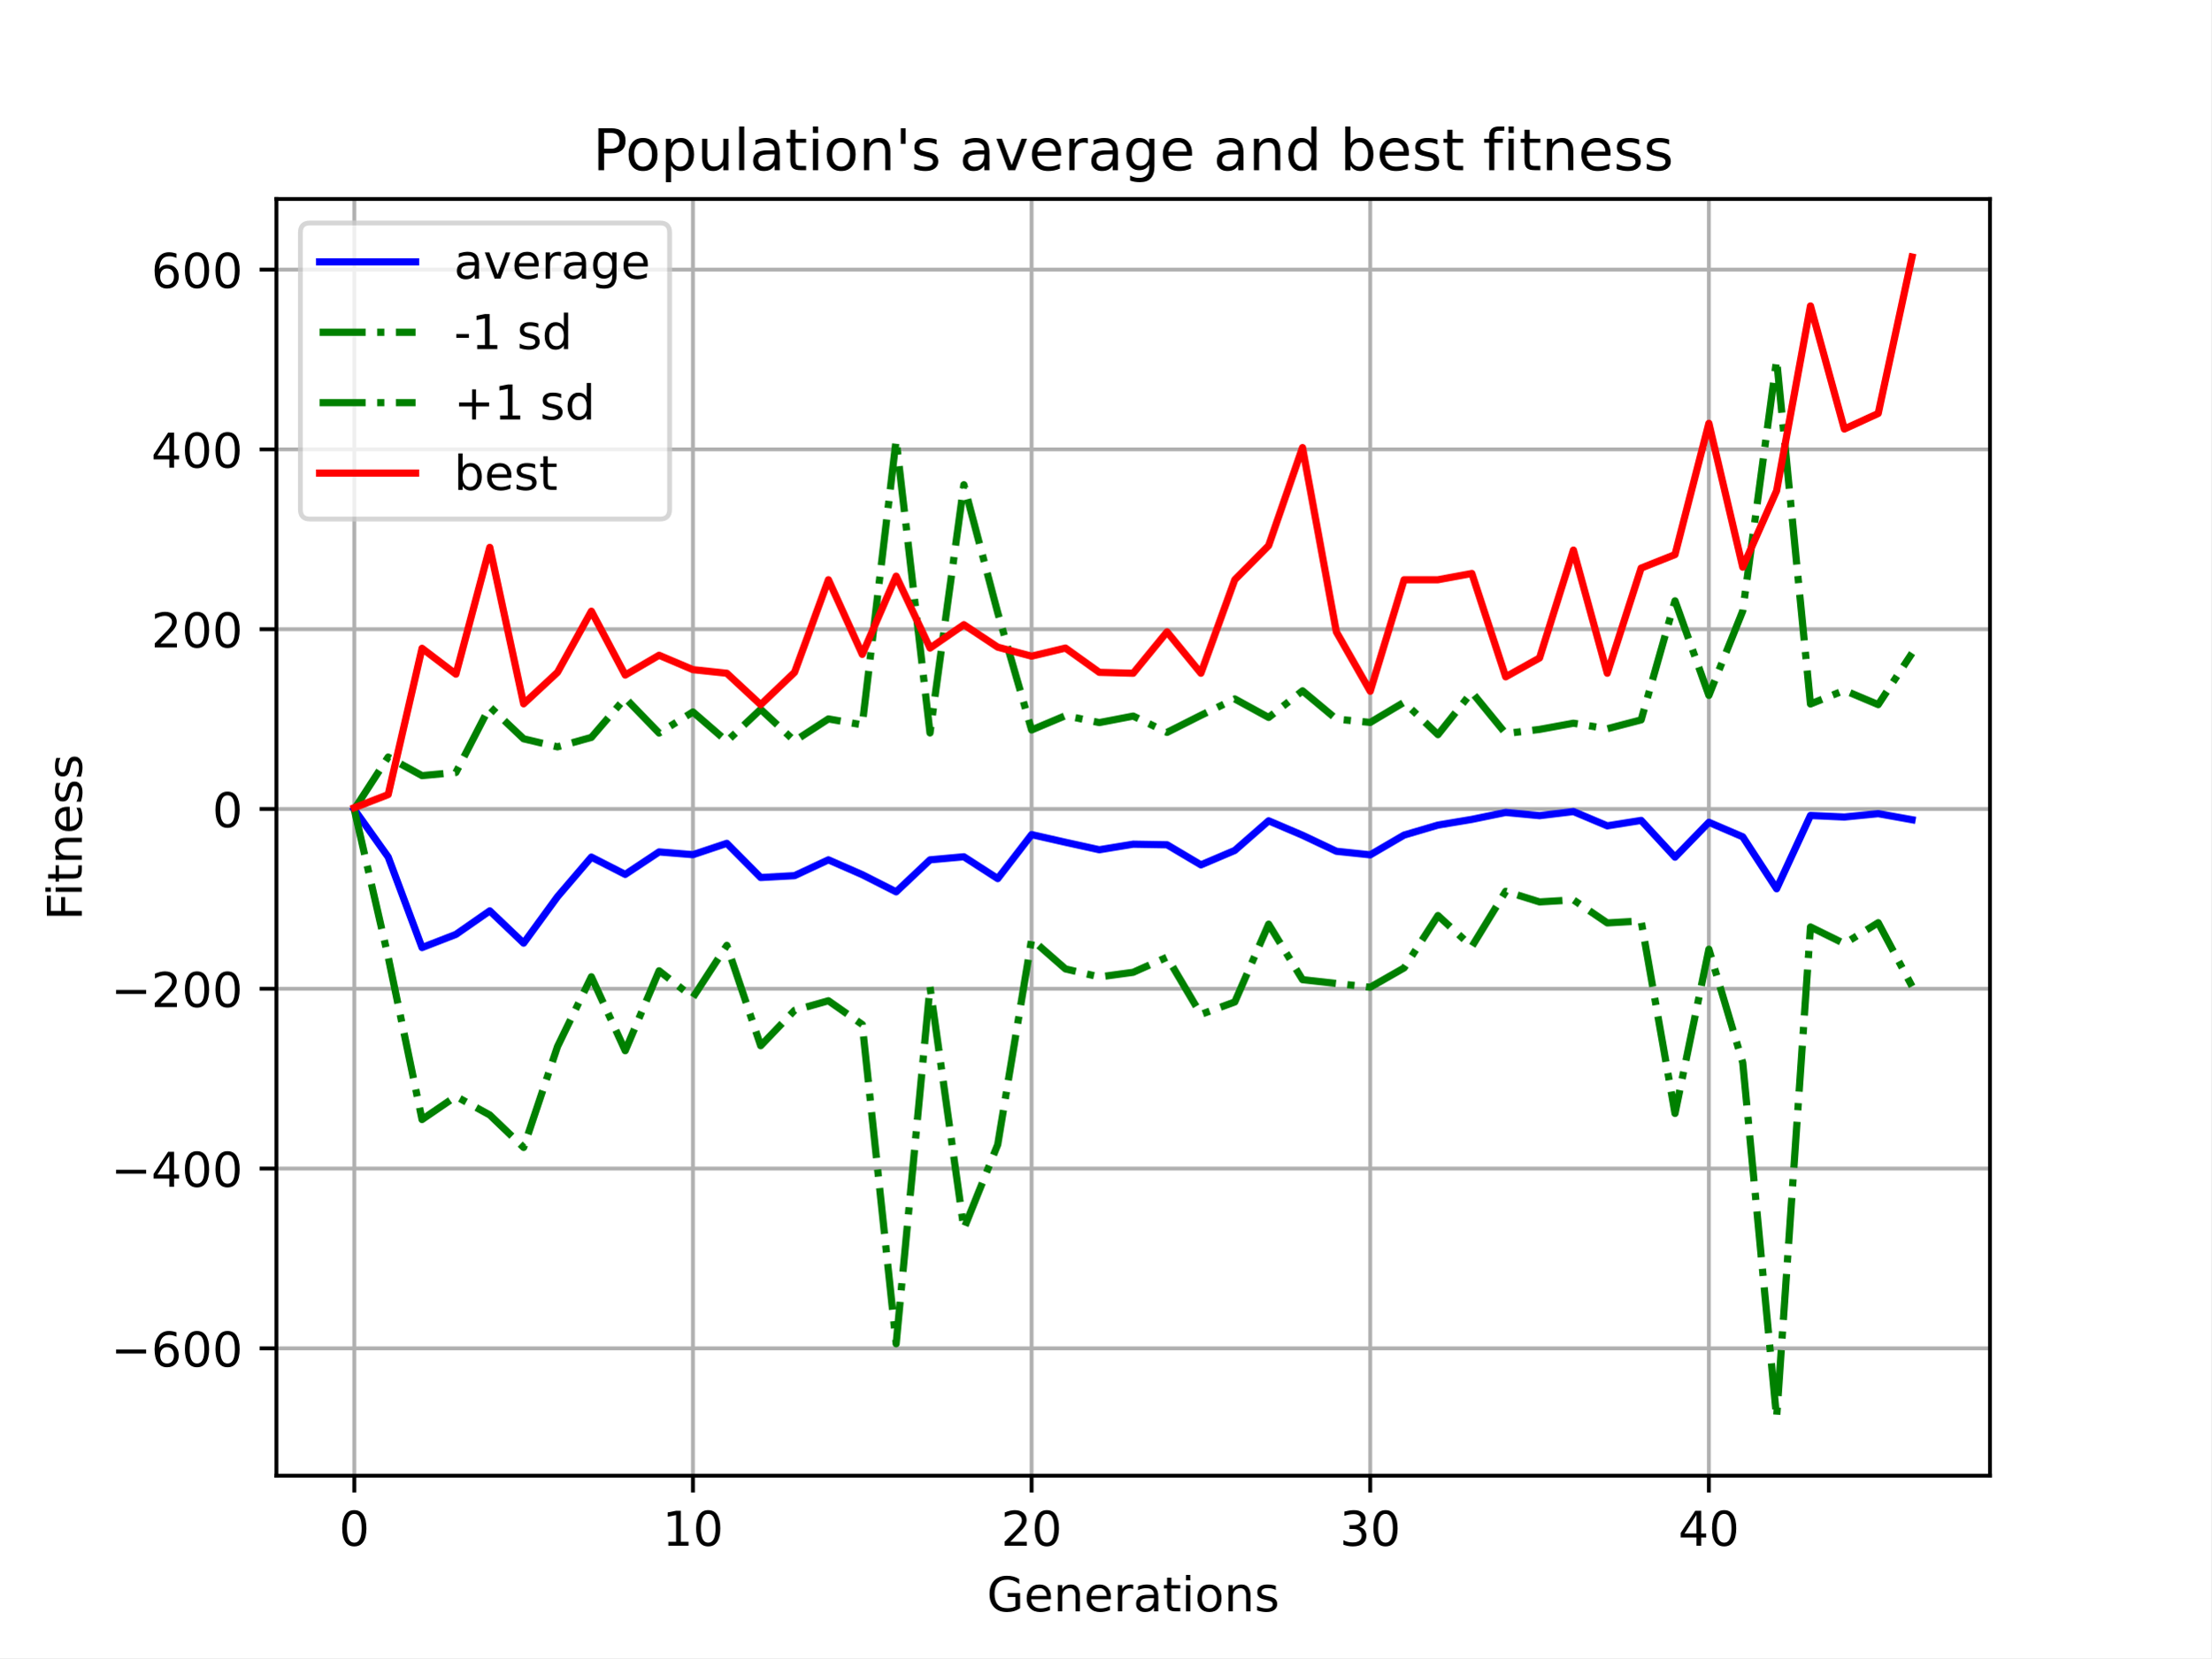
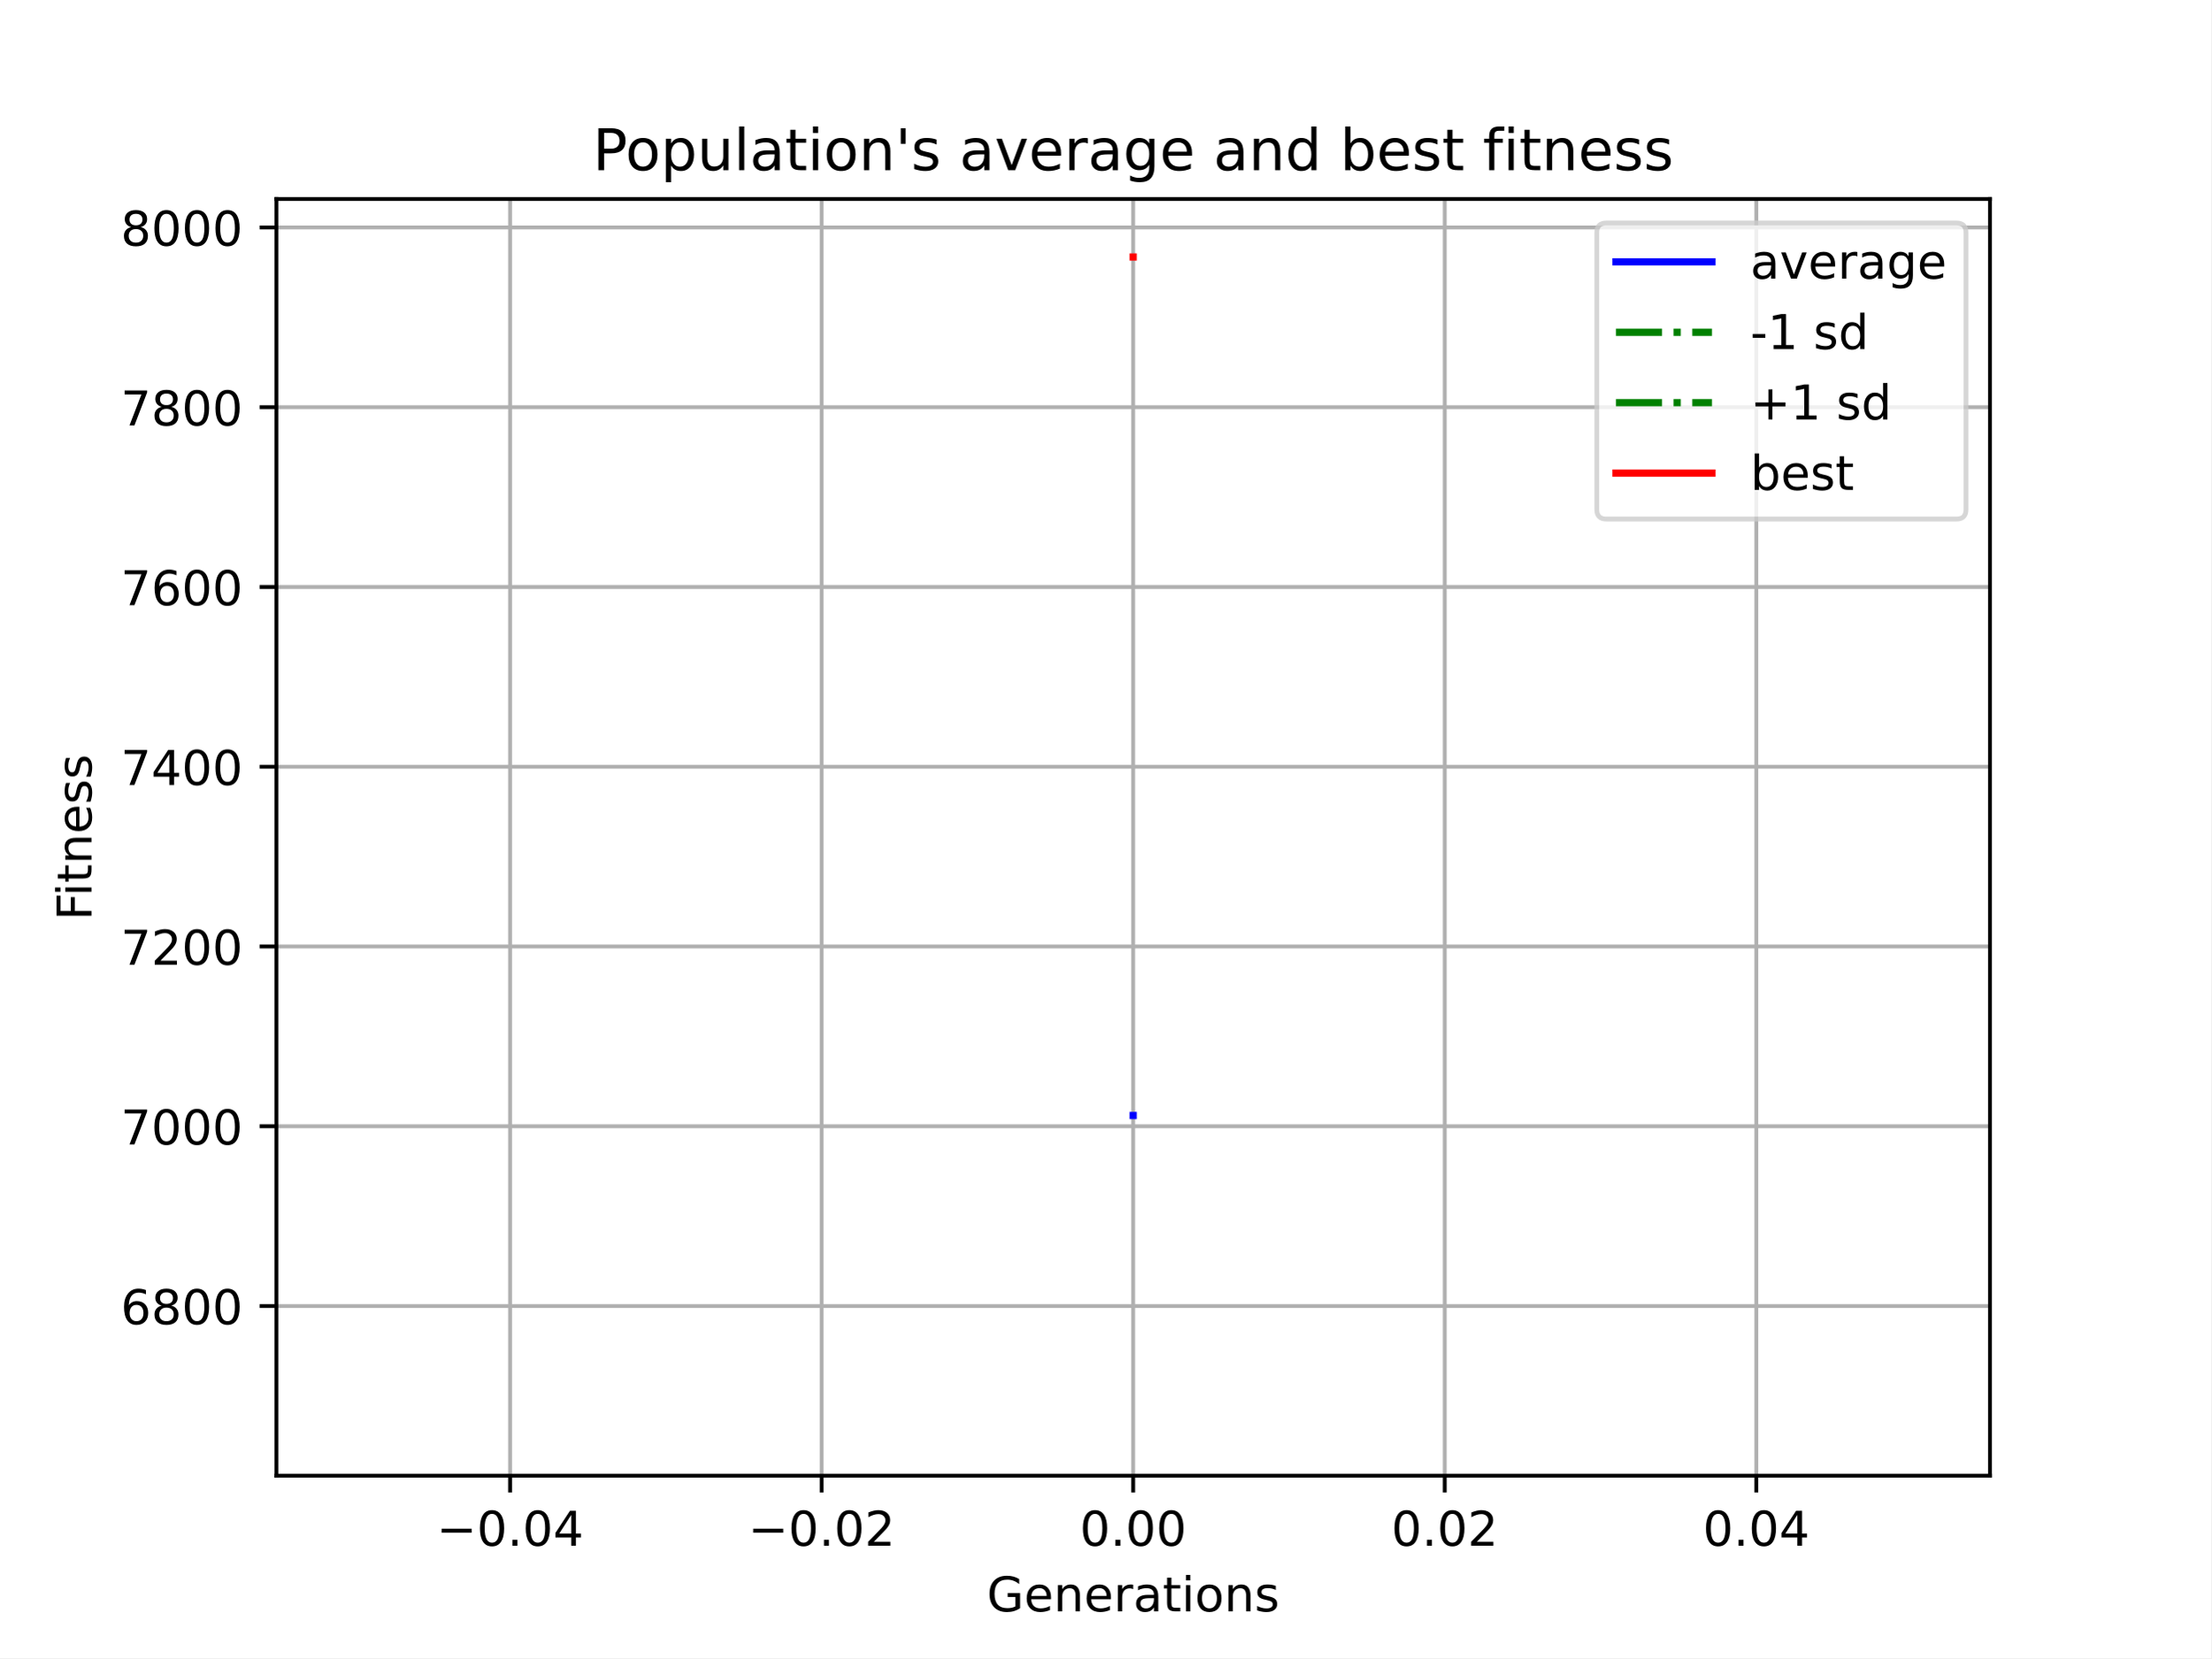
<svg xmlns="http://www.w3.org/2000/svg" xmlns:xlink="http://www.w3.org/1999/xlink" width="460.8pt" height="345.6pt" viewBox="0 0 460.8 345.6" version="1.1">
  <defs>
    <style type="text/css">*{stroke-linejoin: round; stroke-linecap: butt}</style>
  </defs>
  <g id="figure_1">
    <g id="patch_1">
      <path d="M 0 345.6  L 460.8 345.6  L 460.8 0  L 0 0  z " style="fill: #ffffff" />
    </g>
    <g id="axes_1">
      <g id="patch_2">
        <path d="M 57.6 307.584  L 414.72 307.584  L 414.72 41.472  L 57.6 41.472  z " style="fill: #ffffff" />
      </g>
      <g id="matplotlib.axis_1">
        <g id="xtick_1">
          <g id="line2d_1">
-             <path d="M 73.833 307.584  L 73.833 41.472  " clip-path="url(#pc2c3beed06)" style="fill: none; stroke: #b0b0b0; stroke-width: 0.8; stroke-linecap: square" />
+             <path d="M 106.298 307.584  L 106.298 41.472  " clip-path="url(#p66e8132590)" style="fill: none; stroke: #b0b0b0; stroke-width: 0.8; stroke-linecap: square" />
          </g>
          <g id="line2d_2">
            <defs>
-               <path id="m97ef031570" d="M 0 0  L 0 3.5  " style="stroke: #000000; stroke-width: 0.8" />
-             </defs>
-             <g>
-               <use xlink:href="#m97ef031570" x="73.833" y="307.584" style="stroke: #000000; stroke-width: 0.8" />
+               <path id="m97ec443ef2" d="M 0 0  L 0 3.5  " style="stroke: #000000; stroke-width: 0.8" />
+             </defs>
+             <g>
+               <use xlink:href="#m97ec443ef2" x="106.298" y="307.584" style="stroke: #000000; stroke-width: 0.8" />
            </g>
          </g>
          <g id="text_1">
-             <g transform="translate(70.65148 322.1824)scale(0.1 -0.1)">
+             <g transform="translate(90.97553 322.1824)scale(0.1 -0.1)">
              <defs>
+                 <path id="DejaVuSans-2212" d="M 678 2272  L 4684 2272  L 4684 1741  L 678 1741  L 678 2272  z " transform="scale(0.015625)" />
                <path id="DejaVuSans-30" d="M 2034 4250  Q 1547 4250 1301 3770  Q 1056 3291 1056 2328  Q 1056 1369 1301 889  Q 1547 409 2034 409  Q 2525 409 2770 889  Q 3016 1369 3016 2328  Q 3016 3291 2770 3770  Q 2525 4250 2034 4250  z M 2034 4750  Q 2819 4750 3233 4129  Q 3647 3509 3647 2328  Q 3647 1150 3233 529  Q 2819 -91 2034 -91  Q 1250 -91 836 529  Q 422 1150 422 2328  Q 422 3509 836 4129  Q 1250 4750 2034 4750  z " transform="scale(0.015625)" />
+                 <path id="DejaVuSans-2e" d="M 684 794  L 1344 794  L 1344 0  L 684 0  L 684 794  z " transform="scale(0.015625)" />
+                 <path id="DejaVuSans-34" d="M 2419 4116  L 825 1625  L 2419 1625  L 2419 4116  z M 2253 4666  L 3047 4666  L 3047 1625  L 3713 1625  L 3713 1100  L 3047 1100  L 3047 0  L 2419 0  L 2419 1100  L 313 1100  L 313 1709  L 2253 4666  z " transform="scale(0.015625)" />
              </defs>
-               <use xlink:href="#DejaVuSans-30" />
+               <use xlink:href="#DejaVuSans-2212" />
+               <use xlink:href="#DejaVuSans-30" x="83.789" />
+               <use xlink:href="#DejaVuSans-2e" x="147.412" />
+               <use xlink:href="#DejaVuSans-30" x="179.199" />
+               <use xlink:href="#DejaVuSans-34" x="242.822" />
            </g>
          </g>
        </g>
        <g id="xtick_2">
          <g id="line2d_3">
-             <path d="M 144.41 307.584  L 144.41 41.472  " clip-path="url(#pc2c3beed06)" style="fill: none; stroke: #b0b0b0; stroke-width: 0.8; stroke-linecap: square" />
+             <path d="M 171.229 307.584  L 171.229 41.472  " clip-path="url(#p66e8132590)" style="fill: none; stroke: #b0b0b0; stroke-width: 0.8; stroke-linecap: square" />
          </g>
          <g id="line2d_4">
            <g>
-               <use xlink:href="#m97ef031570" x="144.41" y="307.584" style="stroke: #000000; stroke-width: 0.8" />
+               <use xlink:href="#m97ec443ef2" x="171.229" y="307.584" style="stroke: #000000; stroke-width: 0.8" />
            </g>
          </g>
          <g id="text_2">
-             <g transform="translate(138.0473 322.1824)scale(0.1 -0.1)">
-               <defs>
-                 <path id="DejaVuSans-31" d="M 794 531  L 1825 531  L 1825 4091  L 703 3866  L 703 4441  L 1819 4666  L 2450 4666  L 2450 531  L 3481 531  L 3481 0  L 794 0  L 794 531  z " transform="scale(0.015625)" />
-               </defs>
-               <use xlink:href="#DejaVuSans-31" />
-               <use xlink:href="#DejaVuSans-30" x="63.623" />
-             </g>
-           </g>
-         </g>
-         <g id="xtick_3">
-           <g id="line2d_5">
-             <path d="M 214.987 307.584  L 214.987 41.472  " clip-path="url(#pc2c3beed06)" style="fill: none; stroke: #b0b0b0; stroke-width: 0.8; stroke-linecap: square" />
-           </g>
-           <g id="line2d_6">
-             <g>
-               <use xlink:href="#m97ef031570" x="214.987" y="307.584" style="stroke: #000000; stroke-width: 0.8" />
-             </g>
-           </g>
-           <g id="text_3">
-             <g transform="translate(208.6244 322.1824)scale(0.1 -0.1)">
+             <g transform="translate(155.9064 322.1824)scale(0.1 -0.1)">
              <defs>
                <path id="DejaVuSans-32" d="M 1228 531  L 3431 531  L 3431 0  L 469 0  L 469 531  Q 828 903 1448 1529  Q 2069 2156 2228 2338  Q 2531 2678 2651 2914  Q 2772 3150 2772 3378  Q 2772 3750 2511 3984  Q 2250 4219 1831 4219  Q 1534 4219 1204 4116  Q 875 4013 500 3803  L 500 4441  Q 881 4594 1212 4672  Q 1544 4750 1819 4750  Q 2544 4750 2975 4387  Q 3406 4025 3406 3419  Q 3406 3131 3298 2873  Q 3191 2616 2906 2266  Q 2828 2175 2409 1742  Q 1991 1309 1228 531  z " transform="scale(0.015625)" />
              </defs>
-               <use xlink:href="#DejaVuSans-32" />
-               <use xlink:href="#DejaVuSans-30" x="63.623" />
+               <use xlink:href="#DejaVuSans-2212" />
+               <use xlink:href="#DejaVuSans-30" x="83.789" />
+               <use xlink:href="#DejaVuSans-2e" x="147.412" />
+               <use xlink:href="#DejaVuSans-30" x="179.199" />
+               <use xlink:href="#DejaVuSans-32" x="242.822" />
+             </g>
+           </g>
+         </g>
+         <g id="xtick_3">
+           <g id="line2d_5">
+             <path d="M 236.16 307.584  L 236.16 41.472  " clip-path="url(#p66e8132590)" style="fill: none; stroke: #b0b0b0; stroke-width: 0.8; stroke-linecap: square" />
+           </g>
+           <g id="line2d_6">
+             <g>
+               <use xlink:href="#m97ec443ef2" x="236.16" y="307.584" style="stroke: #000000; stroke-width: 0.8" />
+             </g>
+           </g>
+           <g id="text_3">
+             <g transform="translate(225.0272 322.1824)scale(0.1 -0.1)">
+               <use xlink:href="#DejaVuSans-30" />
+               <use xlink:href="#DejaVuSans-2e" x="63.623" />
+               <use xlink:href="#DejaVuSans-30" x="95.41" />
+               <use xlink:href="#DejaVuSans-30" x="159.033" />
            </g>
          </g>
        </g>
        <g id="xtick_4">
          <g id="line2d_7">
-             <path d="M 285.564 307.584  L 285.564 41.472  " clip-path="url(#pc2c3beed06)" style="fill: none; stroke: #b0b0b0; stroke-width: 0.8; stroke-linecap: square" />
+             <path d="M 301.091 307.584  L 301.091 41.472  " clip-path="url(#p66e8132590)" style="fill: none; stroke: #b0b0b0; stroke-width: 0.8; stroke-linecap: square" />
          </g>
          <g id="line2d_8">
            <g>
-               <use xlink:href="#m97ef031570" x="285.564" y="307.584" style="stroke: #000000; stroke-width: 0.8" />
+               <use xlink:href="#m97ec443ef2" x="301.091" y="307.584" style="stroke: #000000; stroke-width: 0.8" />
            </g>
          </g>
          <g id="text_4">
-             <g transform="translate(279.2015 322.1824)scale(0.1 -0.1)">
-               <defs>
-                 <path id="DejaVuSans-33" d="M 2597 2516  Q 3050 2419 3304 2112  Q 3559 1806 3559 1356  Q 3559 666 3084 287  Q 2609 -91 1734 -91  Q 1441 -91 1130 -33  Q 819 25 488 141  L 488 750  Q 750 597 1062 519  Q 1375 441 1716 441  Q 2309 441 2620 675  Q 2931 909 2931 1356  Q 2931 1769 2642 2001  Q 2353 2234 1838 2234  L 1294 2234  L 1294 2753  L 1863 2753  Q 2328 2753 2575 2939  Q 2822 3125 2822 3475  Q 2822 3834 2567 4026  Q 2313 4219 1838 4219  Q 1578 4219 1281 4162  Q 984 4106 628 3988  L 628 4550  Q 988 4650 1302 4700  Q 1616 4750 1894 4750  Q 2613 4750 3031 4423  Q 3450 4097 3450 3541  Q 3450 3153 3228 2886  Q 3006 2619 2597 2516  z " transform="scale(0.015625)" />
-               </defs>
-               <use xlink:href="#DejaVuSans-33" />
-               <use xlink:href="#DejaVuSans-30" x="63.623" />
+             <g transform="translate(289.9581 322.1824)scale(0.1 -0.1)">
+               <use xlink:href="#DejaVuSans-30" />
+               <use xlink:href="#DejaVuSans-2e" x="63.623" />
+               <use xlink:href="#DejaVuSans-30" x="95.41" />
+               <use xlink:href="#DejaVuSans-32" x="159.033" />
            </g>
          </g>
        </g>
        <g id="xtick_5">
          <g id="line2d_9">
-             <path d="M 356.141 307.584  L 356.141 41.472  " clip-path="url(#pc2c3beed06)" style="fill: none; stroke: #b0b0b0; stroke-width: 0.8; stroke-linecap: square" />
+             <path d="M 366.022 307.584  L 366.022 41.472  " clip-path="url(#p66e8132590)" style="fill: none; stroke: #b0b0b0; stroke-width: 0.8; stroke-linecap: square" />
          </g>
          <g id="line2d_10">
            <g>
-               <use xlink:href="#m97ef031570" x="356.141" y="307.584" style="stroke: #000000; stroke-width: 0.8" />
+               <use xlink:href="#m97ec443ef2" x="366.022" y="307.584" style="stroke: #000000; stroke-width: 0.8" />
            </g>
          </g>
          <g id="text_5">
-             <g transform="translate(349.7785 322.1824)scale(0.1 -0.1)">
-               <defs>
-                 <path id="DejaVuSans-34" d="M 2419 4116  L 825 1625  L 2419 1625  L 2419 4116  z M 2253 4666  L 3047 4666  L 3047 1625  L 3713 1625  L 3713 1100  L 3047 1100  L 3047 0  L 2419 0  L 2419 1100  L 313 1100  L 313 1709  L 2253 4666  z " transform="scale(0.015625)" />
-               </defs>
-               <use xlink:href="#DejaVuSans-34" />
-               <use xlink:href="#DejaVuSans-30" x="63.623" />
+             <g transform="translate(354.889 322.1824)scale(0.1 -0.1)">
+               <use xlink:href="#DejaVuSans-30" />
+               <use xlink:href="#DejaVuSans-2e" x="63.623" />
+               <use xlink:href="#DejaVuSans-30" x="95.41" />
+               <use xlink:href="#DejaVuSans-34" x="159.033" />
            </g>
          </g>
        </g>
        <g id="text_6">
          <g transform="translate(205.6623 335.8606)scale(0.1 -0.1)">
            <defs>
              <path id="DejaVuSans-47" d="M 3809 666  L 3809 1919  L 2778 1919  L 2778 2438  L 4434 2438  L 4434 434  Q 4069 175 3628 42  Q 3188 -91 2688 -91  Q 1594 -91 976 548  Q 359 1188 359 2328  Q 359 3472 976 4111  Q 1594 4750 2688 4750  Q 3144 4750 3555 4637  Q 3966 4525 4313 4306  L 4313 3634  Q 3963 3931 3569 4081  Q 3175 4231 2741 4231  Q 1884 4231 1454 3753  Q 1025 3275 1025 2328  Q 1025 1384 1454 906  Q 1884 428 2741 428  Q 3075 428 3337 486  Q 3600 544 3809 666  z " transform="scale(0.015625)" />
              <path id="DejaVuSans-65" d="M 3597 1894  L 3597 1613  L 953 1613  Q 991 1019 1311 708  Q 1631 397 2203 397  Q 2534 397 2845 478  Q 3156 559 3463 722  L 3463 178  Q 3153 47 2828 -22  Q 2503 -91 2169 -91  Q 1331 -91 842 396  Q 353 884 353 1716  Q 353 2575 817 3079  Q 1281 3584 2069 3584  Q 2775 3584 3186 3129  Q 3597 2675 3597 1894  z M 3022 2063  Q 3016 2534 2758 2815  Q 2500 3097 2075 3097  Q 1594 3097 1305 2825  Q 1016 2553 972 2059  L 3022 2063  z " transform="scale(0.015625)" />
              <path id="DejaVuSans-6e" d="M 3513 2113  L 3513 0  L 2938 0  L 2938 2094  Q 2938 2591 2744 2837  Q 2550 3084 2163 3084  Q 1697 3084 1428 2787  Q 1159 2491 1159 1978  L 1159 0  L 581 0  L 581 3500  L 1159 3500  L 1159 2956  Q 1366 3272 1645 3428  Q 1925 3584 2291 3584  Q 2894 3584 3203 3211  Q 3513 2838 3513 2113  z " transform="scale(0.015625)" />
              <path id="DejaVuSans-72" d="M 2631 2963  Q 2534 3019 2420 3045  Q 2306 3072 2169 3072  Q 1681 3072 1420 2755  Q 1159 2438 1159 1844  L 1159 0  L 581 0  L 581 3500  L 1159 3500  L 1159 2956  Q 1341 3275 1631 3429  Q 1922 3584 2338 3584  Q 2397 3584 2469 3576  Q 2541 3569 2628 3553  L 2631 2963  z " transform="scale(0.015625)" />
              <path id="DejaVuSans-61" d="M 2194 1759  Q 1497 1759 1228 1600  Q 959 1441 959 1056  Q 959 750 1161 570  Q 1363 391 1709 391  Q 2188 391 2477 730  Q 2766 1069 2766 1631  L 2766 1759  L 2194 1759  z M 3341 1997  L 3341 0  L 2766 0  L 2766 531  Q 2569 213 2275 61  Q 1981 -91 1556 -91  Q 1019 -91 701 211  Q 384 513 384 1019  Q 384 1609 779 1909  Q 1175 2209 1959 2209  L 2766 2209  L 2766 2266  Q 2766 2663 2505 2880  Q 2244 3097 1772 3097  Q 1472 3097 1187 3025  Q 903 2953 641 2809  L 641 3341  Q 956 3463 1253 3523  Q 1550 3584 1831 3584  Q 2591 3584 2966 3190  Q 3341 2797 3341 1997  z " transform="scale(0.015625)" />
              <path id="DejaVuSans-74" d="M 1172 4494  L 1172 3500  L 2356 3500  L 2356 3053  L 1172 3053  L 1172 1153  Q 1172 725 1289 603  Q 1406 481 1766 481  L 2356 481  L 2356 0  L 1766 0  Q 1100 0 847 248  Q 594 497 594 1153  L 594 3053  L 172 3053  L 172 3500  L 594 3500  L 594 4494  L 1172 4494  z " transform="scale(0.015625)" />
              <path id="DejaVuSans-69" d="M 603 3500  L 1178 3500  L 1178 0  L 603 0  L 603 3500  z M 603 4863  L 1178 4863  L 1178 4134  L 603 4134  L 603 4863  z " transform="scale(0.015625)" />
              <path id="DejaVuSans-6f" d="M 1959 3097  Q 1497 3097 1228 2736  Q 959 2375 959 1747  Q 959 1119 1226 758  Q 1494 397 1959 397  Q 2419 397 2687 759  Q 2956 1122 2956 1747  Q 2956 2369 2687 2733  Q 2419 3097 1959 3097  z M 1959 3584  Q 2709 3584 3137 3096  Q 3566 2609 3566 1747  Q 3566 888 3137 398  Q 2709 -91 1959 -91  Q 1206 -91 779 398  Q 353 888 353 1747  Q 353 2609 779 3096  Q 1206 3584 1959 3584  z " transform="scale(0.015625)" />
              <path id="DejaVuSans-73" d="M 2834 3397  L 2834 2853  Q 2591 2978 2328 3040  Q 2066 3103 1784 3103  Q 1356 3103 1142 2972  Q 928 2841 928 2578  Q 928 2378 1081 2264  Q 1234 2150 1697 2047  L 1894 2003  Q 2506 1872 2764 1633  Q 3022 1394 3022 966  Q 3022 478 2636 193  Q 2250 -91 1575 -91  Q 1294 -91 989 -36  Q 684 19 347 128  L 347 722  Q 666 556 975 473  Q 1284 391 1588 391  Q 1994 391 2212 530  Q 2431 669 2431 922  Q 2431 1156 2273 1281  Q 2116 1406 1581 1522  L 1381 1569  Q 847 1681 609 1914  Q 372 2147 372 2553  Q 372 3047 722 3315  Q 1072 3584 1716 3584  Q 2034 3584 2315 3537  Q 2597 3491 2834 3397  z " transform="scale(0.015625)" />
            </defs>
            <use xlink:href="#DejaVuSans-47" />
            <use xlink:href="#DejaVuSans-65" x="77.49" />
            <use xlink:href="#DejaVuSans-6e" x="139.014" />
            <use xlink:href="#DejaVuSans-65" x="202.393" />
            <use xlink:href="#DejaVuSans-72" x="263.916" />
            <use xlink:href="#DejaVuSans-61" x="305.029" />
            <use xlink:href="#DejaVuSans-74" x="366.309" />
            <use xlink:href="#DejaVuSans-69" x="405.518" />
            <use xlink:href="#DejaVuSans-6f" x="433.301" />
            <use xlink:href="#DejaVuSans-6e" x="494.482" />
            <use xlink:href="#DejaVuSans-73" x="557.861" />
          </g>
        </g>
      </g>
      <g id="matplotlib.axis_2">
        <g id="ytick_1">
          <g id="line2d_11">
-             <path d="M 57.6 281.04  L 414.72 281.04  " clip-path="url(#pc2c3beed06)" style="fill: none; stroke: #b0b0b0; stroke-width: 0.8; stroke-linecap: square" />
+             <path d="M 57.6 272.219  L 414.72 272.219  " clip-path="url(#p66e8132590)" style="fill: none; stroke: #b0b0b0; stroke-width: 0.8; stroke-linecap: square" />
          </g>
          <g id="line2d_12">
            <defs>
-               <path id="m79d1485f8b" d="M 0 0  L -3.5 0  " style="stroke: #000000; stroke-width: 0.8" />
-             </defs>
-             <g>
-               <use xlink:href="#m79d1485f8b" x="57.6" y="281.04" style="stroke: #000000; stroke-width: 0.8" />
+               <path id="ma08500ed73" d="M 0 0  L -3.5 0  " style="stroke: #000000; stroke-width: 0.8" />
+             </defs>
+             <g>
+               <use xlink:href="#ma08500ed73" x="57.6" y="272.219" style="stroke: #000000; stroke-width: 0.8" />
            </g>
          </g>
          <g id="text_7">
-             <g transform="translate(23.13281 284.8397)scale(0.1 -0.1)">
+             <g transform="translate(25.15 276.018)scale(0.1 -0.1)">
              <defs>
-                 <path id="DejaVuSans-2212" d="M 678 2272  L 4684 2272  L 4684 1741  L 678 1741  L 678 2272  z " transform="scale(0.015625)" />
                <path id="DejaVuSans-36" d="M 2113 2584  Q 1688 2584 1439 2293  Q 1191 2003 1191 1497  Q 1191 994 1439 701  Q 1688 409 2113 409  Q 2538 409 2786 701  Q 3034 994 3034 1497  Q 3034 2003 2786 2293  Q 2538 2584 2113 2584  z M 3366 4563  L 3366 3988  Q 3128 4100 2886 4159  Q 2644 4219 2406 4219  Q 1781 4219 1451 3797  Q 1122 3375 1075 2522  Q 1259 2794 1537 2939  Q 1816 3084 2150 3084  Q 2853 3084 3261 2657  Q 3669 2231 3669 1497  Q 3669 778 3244 343  Q 2819 -91 2113 -91  Q 1303 -91 875 529  Q 447 1150 447 2328  Q 447 3434 972 4092  Q 1497 4750 2381 4750  Q 2619 4750 2861 4703  Q 3103 4656 3366 4563  z " transform="scale(0.015625)" />
+                 <path id="DejaVuSans-38" d="M 2034 2216  Q 1584 2216 1326 1975  Q 1069 1734 1069 1313  Q 1069 891 1326 650  Q 1584 409 2034 409  Q 2484 409 2743 651  Q 3003 894 3003 1313  Q 3003 1734 2745 1975  Q 2488 2216 2034 2216  z M 1403 2484  Q 997 2584 770 2862  Q 544 3141 544 3541  Q 544 4100 942 4425  Q 1341 4750 2034 4750  Q 2731 4750 3128 4425  Q 3525 4100 3525 3541  Q 3525 3141 3298 2862  Q 3072 2584 2669 2484  Q 3125 2378 3379 2068  Q 3634 1759 3634 1313  Q 3634 634 3220 271  Q 2806 -91 2034 -91  Q 1263 -91 848 271  Q 434 634 434 1313  Q 434 1759 690 2068  Q 947 2378 1403 2484  z M 1172 3481  Q 1172 3119 1398 2916  Q 1625 2713 2034 2713  Q 2441 2713 2670 2916  Q 2900 3119 2900 3481  Q 2900 3844 2670 4047  Q 2441 4250 2034 4250  Q 1625 4250 1398 4047  Q 1172 3844 1172 3481  z " transform="scale(0.015625)" />
              </defs>
-               <use xlink:href="#DejaVuSans-2212" />
-               <use xlink:href="#DejaVuSans-36" x="83.789" />
-               <use xlink:href="#DejaVuSans-30" x="147.412" />
-               <use xlink:href="#DejaVuSans-30" x="211.035" />
+               <use xlink:href="#DejaVuSans-36" />
+               <use xlink:href="#DejaVuSans-38" x="63.623" />
+               <use xlink:href="#DejaVuSans-30" x="127.246" />
+               <use xlink:href="#DejaVuSans-30" x="190.869" />
            </g>
          </g>
        </g>
        <g id="ytick_2">
          <g id="line2d_13">
-             <path d="M 57.6 243.566  L 414.72 243.566  " clip-path="url(#pc2c3beed06)" style="fill: none; stroke: #b0b0b0; stroke-width: 0.8; stroke-linecap: square" />
+             <path d="M 57.6 234.749  L 414.72 234.749  " clip-path="url(#p66e8132590)" style="fill: none; stroke: #b0b0b0; stroke-width: 0.8; stroke-linecap: square" />
          </g>
          <g id="line2d_14">
            <g>
-               <use xlink:href="#m79d1485f8b" x="57.6" y="243.566" style="stroke: #000000; stroke-width: 0.8" />
+               <use xlink:href="#ma08500ed73" x="57.6" y="234.749" style="stroke: #000000; stroke-width: 0.8" />
            </g>
          </g>
          <g id="text_8">
-             <g transform="translate(23.13281 247.3648)scale(0.1 -0.1)">
-               <use xlink:href="#DejaVuSans-2212" />
-               <use xlink:href="#DejaVuSans-34" x="83.789" />
-               <use xlink:href="#DejaVuSans-30" x="147.412" />
-               <use xlink:href="#DejaVuSans-30" x="211.035" />
+             <g transform="translate(25.15 238.5484)scale(0.1 -0.1)">
+               <defs>
+                 <path id="DejaVuSans-37" d="M 525 4666  L 3525 4666  L 3525 4397  L 1831 0  L 1172 0  L 2766 4134  L 525 4134  L 525 4666  z " transform="scale(0.015625)" />
+               </defs>
+               <use xlink:href="#DejaVuSans-37" />
+               <use xlink:href="#DejaVuSans-30" x="63.623" />
+               <use xlink:href="#DejaVuSans-30" x="127.246" />
+               <use xlink:href="#DejaVuSans-30" x="190.869" />
            </g>
          </g>
        </g>
        <g id="ytick_3">
          <g id="line2d_15">
-             <path d="M 57.6 206.091  L 414.72 206.091  " clip-path="url(#pc2c3beed06)" style="fill: none; stroke: #b0b0b0; stroke-width: 0.8; stroke-linecap: square" />
+             <path d="M 57.6 197.28  L 414.72 197.28  " clip-path="url(#p66e8132590)" style="fill: none; stroke: #b0b0b0; stroke-width: 0.8; stroke-linecap: square" />
          </g>
          <g id="line2d_16">
            <g>
-               <use xlink:href="#m79d1485f8b" x="57.6" y="206.091" style="stroke: #000000; stroke-width: 0.8" />
+               <use xlink:href="#ma08500ed73" x="57.6" y="197.28" style="stroke: #000000; stroke-width: 0.8" />
            </g>
          </g>
          <g id="text_9">
-             <g transform="translate(23.13281 209.8899)scale(0.1 -0.1)">
-               <use xlink:href="#DejaVuSans-2212" />
-               <use xlink:href="#DejaVuSans-32" x="83.789" />
-               <use xlink:href="#DejaVuSans-30" x="147.412" />
-               <use xlink:href="#DejaVuSans-30" x="211.035" />
+             <g transform="translate(25.15 201.0788)scale(0.1 -0.1)">
+               <use xlink:href="#DejaVuSans-37" />
+               <use xlink:href="#DejaVuSans-32" x="63.623" />
+               <use xlink:href="#DejaVuSans-30" x="127.246" />
+               <use xlink:href="#DejaVuSans-30" x="190.869" />
            </g>
          </g>
        </g>
        <g id="ytick_4">
          <g id="line2d_17">
-             <path d="M 57.6 168.616  L 414.72 168.616  " clip-path="url(#pc2c3beed06)" style="fill: none; stroke: #b0b0b0; stroke-width: 0.8; stroke-linecap: square" />
+             <path d="M 57.6 159.81  L 414.72 159.81  " clip-path="url(#p66e8132590)" style="fill: none; stroke: #b0b0b0; stroke-width: 0.8; stroke-linecap: square" />
          </g>
          <g id="line2d_18">
            <g>
-               <use xlink:href="#m79d1485f8b" x="57.6" y="168.616" style="stroke: #000000; stroke-width: 0.8" />
+               <use xlink:href="#ma08500ed73" x="57.6" y="159.81" style="stroke: #000000; stroke-width: 0.8" />
            </g>
          </g>
          <g id="text_10">
-             <g transform="translate(44.2375 172.4151)scale(0.1 -0.1)">
-               <use xlink:href="#DejaVuSans-30" />
+             <g transform="translate(25.15 163.6092)scale(0.1 -0.1)">
+               <use xlink:href="#DejaVuSans-37" />
+               <use xlink:href="#DejaVuSans-34" x="63.623" />
+               <use xlink:href="#DejaVuSans-30" x="127.246" />
+               <use xlink:href="#DejaVuSans-30" x="190.869" />
            </g>
          </g>
        </g>
        <g id="ytick_5">
          <g id="line2d_19">
-             <path d="M 57.6 131.141  L 414.72 131.141  " clip-path="url(#pc2c3beed06)" style="fill: none; stroke: #b0b0b0; stroke-width: 0.8; stroke-linecap: square" />
+             <path d="M 57.6 122.34  L 414.72 122.34  " clip-path="url(#p66e8132590)" style="fill: none; stroke: #b0b0b0; stroke-width: 0.8; stroke-linecap: square" />
          </g>
          <g id="line2d_20">
            <g>
-               <use xlink:href="#m79d1485f8b" x="57.6" y="131.141" style="stroke: #000000; stroke-width: 0.8" />
+               <use xlink:href="#ma08500ed73" x="57.6" y="122.34" style="stroke: #000000; stroke-width: 0.8" />
            </g>
          </g>
          <g id="text_11">
-             <g transform="translate(31.5125 134.9402)scale(0.1 -0.1)">
-               <use xlink:href="#DejaVuSans-32" />
-               <use xlink:href="#DejaVuSans-30" x="63.623" />
-               <use xlink:href="#DejaVuSans-30" x="127.246" />
+             <g transform="translate(25.15 126.1396)scale(0.1 -0.1)">
+               <use xlink:href="#DejaVuSans-37" />
+               <use xlink:href="#DejaVuSans-36" x="63.623" />
+               <use xlink:href="#DejaVuSans-30" x="127.246" />
+               <use xlink:href="#DejaVuSans-30" x="190.869" />
            </g>
          </g>
        </g>
        <g id="ytick_6">
          <g id="line2d_21">
-             <path d="M 57.6 93.666  L 414.72 93.666  " clip-path="url(#pc2c3beed06)" style="fill: none; stroke: #b0b0b0; stroke-width: 0.8; stroke-linecap: square" />
+             <path d="M 57.6 84.871  L 414.72 84.871  " clip-path="url(#p66e8132590)" style="fill: none; stroke: #b0b0b0; stroke-width: 0.8; stroke-linecap: square" />
          </g>
          <g id="line2d_22">
            <g>
-               <use xlink:href="#m79d1485f8b" x="57.6" y="93.666" style="stroke: #000000; stroke-width: 0.8" />
+               <use xlink:href="#ma08500ed73" x="57.6" y="84.871" style="stroke: #000000; stroke-width: 0.8" />
            </g>
          </g>
          <g id="text_12">
-             <g transform="translate(31.5125 97.46533)scale(0.1 -0.1)">
-               <use xlink:href="#DejaVuSans-34" />
-               <use xlink:href="#DejaVuSans-30" x="63.623" />
-               <use xlink:href="#DejaVuSans-30" x="127.246" />
+             <g transform="translate(25.15 88.67006)scale(0.1 -0.1)">
+               <use xlink:href="#DejaVuSans-37" />
+               <use xlink:href="#DejaVuSans-38" x="63.623" />
+               <use xlink:href="#DejaVuSans-30" x="127.246" />
+               <use xlink:href="#DejaVuSans-30" x="190.869" />
            </g>
          </g>
        </g>
        <g id="ytick_7">
          <g id="line2d_23">
-             <path d="M 57.6 56.191  L 414.72 56.191  " clip-path="url(#pc2c3beed06)" style="fill: none; stroke: #b0b0b0; stroke-width: 0.8; stroke-linecap: square" />
+             <path d="M 57.6 47.401  L 414.72 47.401  " clip-path="url(#p66e8132590)" style="fill: none; stroke: #b0b0b0; stroke-width: 0.8; stroke-linecap: square" />
          </g>
          <g id="line2d_24">
            <g>
-               <use xlink:href="#m79d1485f8b" x="57.6" y="56.191" style="stroke: #000000; stroke-width: 0.8" />
+               <use xlink:href="#ma08500ed73" x="57.6" y="47.401" style="stroke: #000000; stroke-width: 0.8" />
            </g>
          </g>
          <g id="text_13">
-             <g transform="translate(31.5125 59.99046)scale(0.1 -0.1)">
-               <use xlink:href="#DejaVuSans-36" />
+             <g transform="translate(25.15 51.20048)scale(0.1 -0.1)">
+               <use xlink:href="#DejaVuSans-38" />
              <use xlink:href="#DejaVuSans-30" x="63.623" />
              <use xlink:href="#DejaVuSans-30" x="127.246" />
+               <use xlink:href="#DejaVuSans-30" x="190.869" />
            </g>
          </g>
        </g>
        <g id="text_14">
-           <g transform="translate(17.05313 191.8452)rotate(-90)scale(0.1 -0.1)">
+           <g transform="translate(19.07031 191.8452)rotate(-90)scale(0.1 -0.1)">
            <defs>
              <path id="DejaVuSans-46" d="M 628 4666  L 3309 4666  L 3309 4134  L 1259 4134  L 1259 2759  L 3109 2759  L 3109 2228  L 1259 2228  L 1259 0  L 628 0  L 628 4666  z " transform="scale(0.015625)" />
            </defs>
            <use xlink:href="#DejaVuSans-46" />
            <use xlink:href="#DejaVuSans-69" x="50.27" />
            <use xlink:href="#DejaVuSans-74" x="78.053" />
            <use xlink:href="#DejaVuSans-6e" x="117.262" />
            <use xlink:href="#DejaVuSans-65" x="180.641" />
            <use xlink:href="#DejaVuSans-73" x="242.164" />
            <use xlink:href="#DejaVuSans-73" x="294.264" />
          </g>
        </g>
      </g>
      <g id="line2d_25">
-         <path d="M 73.833 168.718  L 80.89 178.619  L 87.948 197.504  L 95.006 194.762  L 102.064 189.853  L 109.121 196.579  L 116.179 186.899  L 123.237 178.648  L 130.294 182.25  L 137.352 177.568  L 144.41 178.14  L 151.468 175.78  L 158.525 182.902  L 165.583 182.516  L 172.641 179.217  L 179.698 182.308  L 186.756 185.885  L 193.814 179.219  L 200.871 178.577  L 207.929 183.127  L 214.987 173.956  L 222.045 175.559  L 229.102 177.115  L 236.16 175.955  L 243.218 176.079  L 250.275 180.263  L 257.333 177.26  L 264.391 171.082  L 271.449 174.09  L 278.506 177.432  L 285.564 178.174  L 292.622 174.056  L 299.679 171.973  L 306.737 170.787  L 313.795 169.336  L 320.852 170.008  L 327.91 169.153  L 334.968 172.128  L 342.026 171  L 349.083 178.656  L 356.141 171.394  L 363.199 174.418  L 370.256 185.244  L 377.314 169.969  L 384.372 170.291  L 391.43 169.591  L 398.487 170.859  " clip-path="url(#pc2c3beed06)" style="fill: none; stroke: #0000ff; stroke-width: 1.5; stroke-linecap: square" />
+         <path d="M 236.16 232.499  " clip-path="url(#p66e8132590)" style="fill: none; stroke: #0000ff; stroke-width: 1.5; stroke-linecap: square" />
      </g>
      <g id="line2d_26">
-         <path d="M 73.833 168.766  L 80.89 199.447  L 87.948 233.347  L 95.006 228.519  L 102.064 232.393  L 109.121 239.167  L 116.179 218.134  L 123.237 203.596  L 130.294 219.002  L 137.352 202.347  L 144.41 207.889  L 151.468 197.05  L 158.525 217.962  L 165.583 210.589  L 172.641 208.589  L 179.698 213.54  L 186.756 280.081  L 193.814 205.674  L 200.871 256.122  L 207.929 238.554  L 214.987 195.769  L 222.045 201.955  L 229.102 203.624  L 236.16 202.656  L 243.218 199.51  L 250.275 211.431  L 257.333 208.843  L 264.391 192.628  L 271.449 204.193  L 278.506 204.984  L 285.564 205.775  L 292.622 201.742  L 299.679 190.828  L 306.737 197.309  L 313.795 185.778  L 320.852 187.987  L 327.91 187.568  L 334.968 192.365  L 342.026 191.957  L 349.083 232.077  L 356.141 197.854  L 363.199 221.496  L 370.256 295.488  L 377.314 193.211  L 384.372 196.69  L 391.43 192.321  L 398.487 205.587  " clip-path="url(#pc2c3beed06)" style="fill: none; stroke-dasharray: 9.6,2.4,1.5,2.4; stroke-dashoffset: 0; stroke: #008000; stroke-width: 1.5" />
+         <path d="M 236.16 295.488  " clip-path="url(#p66e8132590)" style="fill: none; stroke-dasharray: 9.6,2.4,1.5,2.4; stroke-dashoffset: 0; stroke: #008000; stroke-width: 1.5" />
      </g>
      <g id="line2d_27">
-         <path d="M 73.833 168.671  L 80.89 157.792  L 87.948 161.662  L 95.006 161.006  L 102.064 147.312  L 109.121 153.99  L 116.179 155.665  L 123.237 153.699  L 130.294 145.497  L 137.352 152.788  L 144.41 148.392  L 151.468 154.51  L 158.525 147.841  L 165.583 154.442  L 172.641 149.845  L 179.698 151.076  L 186.756 91.688  L 193.814 152.764  L 200.871 101.032  L 207.929 127.701  L 214.987 152.143  L 222.045 149.163  L 229.102 150.607  L 236.16 149.254  L 243.218 152.649  L 250.275 149.095  L 257.333 145.677  L 264.391 149.535  L 271.449 143.987  L 278.506 149.88  L 285.564 150.572  L 292.622 146.37  L 299.679 153.119  L 306.737 144.265  L 313.795 152.895  L 320.852 152.028  L 327.91 150.738  L 334.968 151.89  L 342.026 150.043  L 349.083 125.234  L 356.141 144.935  L 363.199 127.339  L 370.256 74.999  L 377.314 146.727  L 384.372 143.891  L 391.43 146.861  L 398.487 136.132  " clip-path="url(#pc2c3beed06)" style="fill: none; stroke-dasharray: 9.6,2.4,1.5,2.4; stroke-dashoffset: 0; stroke: #008000; stroke-width: 1.5" />
+         <path d="M 236.16 169.51  " clip-path="url(#p66e8132590)" style="fill: none; stroke-dasharray: 9.6,2.4,1.5,2.4; stroke-dashoffset: 0; stroke: #008000; stroke-width: 1.5" />
      </g>
      <g id="line2d_28">
-         <path d="M 73.833 168.354  L 80.89 165.618  L 87.948 135.132  L 95.006 140.51  L 102.064 114.09  L 109.121 146.693  L 116.179 140.135  L 123.237 127.393  L 130.294 140.697  L 137.352 136.575  L 144.41 139.573  L 151.468 140.322  L 158.525 146.88  L 165.583 140.135  L 172.641 120.835  L 179.698 136.387  L 186.756 120.086  L 193.814 135.076  L 200.871 130.204  L 207.929 134.888  L 214.987 136.762  L 222.045 135.076  L 229.102 140.135  L 236.16 140.322  L 243.218 131.703  L 250.275 140.322  L 257.333 120.835  L 264.391 113.715  L 271.449 93.291  L 278.506 131.703  L 285.564 144.07  L 292.622 120.835  L 299.679 120.835  L 306.737 119.524  L 313.795 141.072  L 320.852 137.137  L 327.91 114.652  L 334.968 140.322  L 342.026 118.4  L 349.083 115.589  L 356.141 88.232  L 363.199 118.212  L 370.256 102.285  L 377.314 63.761  L 384.372 89.413  L 391.43 86.171  L 398.487 53.568  " clip-path="url(#pc2c3beed06)" style="fill: none; stroke: #ff0000; stroke-width: 1.5; stroke-linecap: square" />
+         <path d="M 236.16 53.568  " clip-path="url(#p66e8132590)" style="fill: none; stroke: #ff0000; stroke-width: 1.5; stroke-linecap: square" />
      </g>
      <g id="patch_3">
        <path d="M 57.6 307.584  L 57.6 41.472  " style="fill: none; stroke: #000000; stroke-width: 0.8; stroke-linejoin: miter; stroke-linecap: square" />
      </g>
      <g id="patch_4">
        <path d="M 414.72 307.584  L 414.72 41.472  " style="fill: none; stroke: #000000; stroke-width: 0.8; stroke-linejoin: miter; stroke-linecap: square" />
      </g>
      <g id="patch_5">
        <path d="M 57.6 307.584  L 414.72 307.584  " style="fill: none; stroke: #000000; stroke-width: 0.8; stroke-linejoin: miter; stroke-linecap: square" />
      </g>
      <g id="patch_6">
        <path d="M 57.6 41.472  L 414.72 41.472  " style="fill: none; stroke: #000000; stroke-width: 0.8; stroke-linejoin: miter; stroke-linecap: square" />
      </g>
      <g id="text_15">
        <g transform="translate(123.5297 35.472)scale(0.12 -0.12)">
          <defs>
            <path id="DejaVuSans-50" d="M 1259 4147  L 1259 2394  L 2053 2394  Q 2494 2394 2734 2622  Q 2975 2850 2975 3272  Q 2975 3691 2734 3919  Q 2494 4147 2053 4147  L 1259 4147  z M 628 4666  L 2053 4666  Q 2838 4666 3239 4311  Q 3641 3956 3641 3272  Q 3641 2581 3239 2228  Q 2838 1875 2053 1875  L 1259 1875  L 1259 0  L 628 0  L 628 4666  z " transform="scale(0.015625)" />
            <path id="DejaVuSans-70" d="M 1159 525  L 1159 -1331  L 581 -1331  L 581 3500  L 1159 3500  L 1159 2969  Q 1341 3281 1617 3432  Q 1894 3584 2278 3584  Q 2916 3584 3314 3078  Q 3713 2572 3713 1747  Q 3713 922 3314 415  Q 2916 -91 2278 -91  Q 1894 -91 1617 61  Q 1341 213 1159 525  z M 3116 1747  Q 3116 2381 2855 2742  Q 2594 3103 2138 3103  Q 1681 3103 1420 2742  Q 1159 2381 1159 1747  Q 1159 1113 1420 752  Q 1681 391 2138 391  Q 2594 391 2855 752  Q 3116 1113 3116 1747  z " transform="scale(0.015625)" />
            <path id="DejaVuSans-75" d="M 544 1381  L 544 3500  L 1119 3500  L 1119 1403  Q 1119 906 1312 657  Q 1506 409 1894 409  Q 2359 409 2629 706  Q 2900 1003 2900 1516  L 2900 3500  L 3475 3500  L 3475 0  L 2900 0  L 2900 538  Q 2691 219 2414 64  Q 2138 -91 1772 -91  Q 1169 -91 856 284  Q 544 659 544 1381  z M 1991 3584  L 1991 3584  z " transform="scale(0.015625)" />
            <path id="DejaVuSans-6c" d="M 603 4863  L 1178 4863  L 1178 0  L 603 0  L 603 4863  z " transform="scale(0.015625)" />
            <path id="DejaVuSans-27" d="M 1147 4666  L 1147 2931  L 616 2931  L 616 4666  L 1147 4666  z " transform="scale(0.015625)" />
            <path id="DejaVuSans-20" transform="scale(0.015625)" />
            <path id="DejaVuSans-76" d="M 191 3500  L 800 3500  L 1894 563  L 2988 3500  L 3597 3500  L 2284 0  L 1503 0  L 191 3500  z " transform="scale(0.015625)" />
            <path id="DejaVuSans-67" d="M 2906 1791  Q 2906 2416 2648 2759  Q 2391 3103 1925 3103  Q 1463 3103 1205 2759  Q 947 2416 947 1791  Q 947 1169 1205 825  Q 1463 481 1925 481  Q 2391 481 2648 825  Q 2906 1169 2906 1791  z M 3481 434  Q 3481 -459 3084 -895  Q 2688 -1331 1869 -1331  Q 1566 -1331 1297 -1286  Q 1028 -1241 775 -1147  L 775 -588  Q 1028 -725 1275 -790  Q 1522 -856 1778 -856  Q 2344 -856 2625 -561  Q 2906 -266 2906 331  L 2906 616  Q 2728 306 2450 153  Q 2172 0 1784 0  Q 1141 0 747 490  Q 353 981 353 1791  Q 353 2603 747 3093  Q 1141 3584 1784 3584  Q 2172 3584 2450 3431  Q 2728 3278 2906 2969  L 2906 3500  L 3481 3500  L 3481 434  z " transform="scale(0.015625)" />
            <path id="DejaVuSans-64" d="M 2906 2969  L 2906 4863  L 3481 4863  L 3481 0  L 2906 0  L 2906 525  Q 2725 213 2448 61  Q 2172 -91 1784 -91  Q 1150 -91 751 415  Q 353 922 353 1747  Q 353 2572 751 3078  Q 1150 3584 1784 3584  Q 2172 3584 2448 3432  Q 2725 3281 2906 2969  z M 947 1747  Q 947 1113 1208 752  Q 1469 391 1925 391  Q 2381 391 2643 752  Q 2906 1113 2906 1747  Q 2906 2381 2643 2742  Q 2381 3103 1925 3103  Q 1469 3103 1208 2742  Q 947 2381 947 1747  z " transform="scale(0.015625)" />
            <path id="DejaVuSans-62" d="M 3116 1747  Q 3116 2381 2855 2742  Q 2594 3103 2138 3103  Q 1681 3103 1420 2742  Q 1159 2381 1159 1747  Q 1159 1113 1420 752  Q 1681 391 2138 391  Q 2594 391 2855 752  Q 3116 1113 3116 1747  z M 1159 2969  Q 1341 3281 1617 3432  Q 1894 3584 2278 3584  Q 2916 3584 3314 3078  Q 3713 2572 3713 1747  Q 3713 922 3314 415  Q 2916 -91 2278 -91  Q 1894 -91 1617 61  Q 1341 213 1159 525  L 1159 0  L 581 0  L 581 4863  L 1159 4863  L 1159 2969  z " transform="scale(0.015625)" />
            <path id="DejaVuSans-66" d="M 2375 4863  L 2375 4384  L 1825 4384  Q 1516 4384 1395 4259  Q 1275 4134 1275 3809  L 1275 3500  L 2222 3500  L 2222 3053  L 1275 3053  L 1275 0  L 697 0  L 697 3053  L 147 3053  L 147 3500  L 697 3500  L 697 3744  Q 697 4328 969 4595  Q 1241 4863 1831 4863  L 2375 4863  z " transform="scale(0.015625)" />
          </defs>
          <use xlink:href="#DejaVuSans-50" />
          <use xlink:href="#DejaVuSans-6f" x="56.678" />
          <use xlink:href="#DejaVuSans-70" x="117.859" />
          <use xlink:href="#DejaVuSans-75" x="181.336" />
          <use xlink:href="#DejaVuSans-6c" x="244.715" />
          <use xlink:href="#DejaVuSans-61" x="272.498" />
          <use xlink:href="#DejaVuSans-74" x="333.777" />
          <use xlink:href="#DejaVuSans-69" x="372.986" />
          <use xlink:href="#DejaVuSans-6f" x="400.77" />
          <use xlink:href="#DejaVuSans-6e" x="461.951" />
          <use xlink:href="#DejaVuSans-27" x="525.33" />
          <use xlink:href="#DejaVuSans-73" x="552.82" />
          <use xlink:href="#DejaVuSans-20" x="604.92" />
          <use xlink:href="#DejaVuSans-61" x="636.707" />
          <use xlink:href="#DejaVuSans-76" x="697.986" />
          <use xlink:href="#DejaVuSans-65" x="757.166" />
          <use xlink:href="#DejaVuSans-72" x="818.689" />
          <use xlink:href="#DejaVuSans-61" x="859.803" />
          <use xlink:href="#DejaVuSans-67" x="921.082" />
          <use xlink:href="#DejaVuSans-65" x="984.559" />
          <use xlink:href="#DejaVuSans-20" x="1046.082" />
          <use xlink:href="#DejaVuSans-61" x="1077.869" />
          <use xlink:href="#DejaVuSans-6e" x="1139.148" />
          <use xlink:href="#DejaVuSans-64" x="1202.527" />
          <use xlink:href="#DejaVuSans-20" x="1266.004" />
          <use xlink:href="#DejaVuSans-62" x="1297.791" />
          <use xlink:href="#DejaVuSans-65" x="1361.268" />
          <use xlink:href="#DejaVuSans-73" x="1422.791" />
          <use xlink:href="#DejaVuSans-74" x="1474.891" />
          <use xlink:href="#DejaVuSans-20" x="1514.1" />
          <use xlink:href="#DejaVuSans-66" x="1545.887" />
          <use xlink:href="#DejaVuSans-69" x="1581.092" />
          <use xlink:href="#DejaVuSans-74" x="1608.875" />
          <use xlink:href="#DejaVuSans-6e" x="1648.084" />
          <use xlink:href="#DejaVuSans-65" x="1711.463" />
          <use xlink:href="#DejaVuSans-73" x="1772.986" />
          <use xlink:href="#DejaVuSans-73" x="1825.086" />
        </g>
      </g>
      <g id="legend_1">
        <g id="patch_7">
-           <path d="M 64.6 108.184  L 137.541 108.184  Q 139.541 108.184 139.541 106.184  L 139.541 48.472  Q 139.541 46.472 137.541 46.472  L 64.6 46.472  Q 62.6 46.472 62.6 48.472  L 62.6 106.184  Q 62.6 108.184 64.6 108.184  z " style="fill: #ffffff; opacity: 0.8; stroke: #cccccc; stroke-linejoin: miter" />
+           <path d="M 334.779 108.184  L 407.72 108.184  Q 409.72 108.184 409.72 106.184  L 409.72 48.472  Q 409.72 46.472 407.72 46.472  L 334.779 46.472  Q 332.779 46.472 332.779 48.472  L 332.779 106.184  Q 332.779 108.184 334.779 108.184  z " style="fill: #ffffff; opacity: 0.8; stroke: #cccccc; stroke-linejoin: miter" />
        </g>
        <g id="line2d_29">
-           <path d="M 66.6 54.57  L 76.6 54.57  L 86.6 54.57  " style="fill: none; stroke: #0000ff; stroke-width: 1.5; stroke-linecap: square" />
+           <path d="M 336.779 54.57  L 346.779 54.57  L 356.779 54.57  " style="fill: none; stroke: #0000ff; stroke-width: 1.5; stroke-linecap: square" />
        </g>
        <g id="text_16">
-           <g transform="translate(94.6 58.07044)scale(0.1 -0.1)">
+           <g transform="translate(364.7794 58.07044)scale(0.1 -0.1)">
            <use xlink:href="#DejaVuSans-61" />
            <use xlink:href="#DejaVuSans-76" x="61.279" />
            <use xlink:href="#DejaVuSans-65" x="120.459" />
            <use xlink:href="#DejaVuSans-72" x="181.982" />
            <use xlink:href="#DejaVuSans-61" x="223.096" />
            <use xlink:href="#DejaVuSans-67" x="284.375" />
            <use xlink:href="#DejaVuSans-65" x="347.852" />
          </g>
        </g>
        <g id="line2d_30">
-           <path d="M 66.6 69.249  L 76.6 69.249  L 86.6 69.249  " style="fill: none; stroke-dasharray: 9.6,2.4,1.5,2.4; stroke-dashoffset: 0; stroke: #008000; stroke-width: 1.5" />
+           <path d="M 336.779 69.249  L 346.779 69.249  L 356.779 69.249  " style="fill: none; stroke-dasharray: 9.6,2.4,1.5,2.4; stroke-dashoffset: 0; stroke: #008000; stroke-width: 1.5" />
        </g>
        <g id="text_17">
-           <g transform="translate(94.6 72.74856)scale(0.1 -0.1)">
+           <g transform="translate(364.7794 72.74856)scale(0.1 -0.1)">
            <defs>
              <path id="DejaVuSans-2d" d="M 313 2009  L 1997 2009  L 1997 1497  L 313 1497  L 313 2009  z " transform="scale(0.015625)" />
+               <path id="DejaVuSans-31" d="M 794 531  L 1825 531  L 1825 4091  L 703 3866  L 703 4441  L 1819 4666  L 2450 4666  L 2450 531  L 3481 531  L 3481 0  L 794 0  L 794 531  z " transform="scale(0.015625)" />
            </defs>
            <use xlink:href="#DejaVuSans-2d" />
            <use xlink:href="#DejaVuSans-31" x="36.084" />
            <use xlink:href="#DejaVuSans-20" x="99.707" />
            <use xlink:href="#DejaVuSans-73" x="131.494" />
            <use xlink:href="#DejaVuSans-64" x="183.594" />
          </g>
        </g>
        <g id="line2d_31">
-           <path d="M 66.6 83.927  L 76.6 83.927  L 86.6 83.927  " style="fill: none; stroke-dasharray: 9.6,2.4,1.5,2.4; stroke-dashoffset: 0; stroke: #008000; stroke-width: 1.5" />
+           <path d="M 336.779 83.927  L 346.779 83.927  L 356.779 83.927  " style="fill: none; stroke-dasharray: 9.6,2.4,1.5,2.4; stroke-dashoffset: 0; stroke: #008000; stroke-width: 1.5" />
        </g>
        <g id="text_18">
-           <g transform="translate(94.6 87.42669)scale(0.1 -0.1)">
+           <g transform="translate(364.7794 87.42669)scale(0.1 -0.1)">
            <defs>
              <path id="DejaVuSans-2b" d="M 2944 4013  L 2944 2272  L 4684 2272  L 4684 1741  L 2944 1741  L 2944 0  L 2419 0  L 2419 1741  L 678 1741  L 678 2272  L 2419 2272  L 2419 4013  L 2944 4013  z " transform="scale(0.015625)" />
            </defs>
            <use xlink:href="#DejaVuSans-2b" />
            <use xlink:href="#DejaVuSans-31" x="83.789" />
            <use xlink:href="#DejaVuSans-20" x="147.412" />
            <use xlink:href="#DejaVuSans-73" x="179.199" />
            <use xlink:href="#DejaVuSans-64" x="231.299" />
          </g>
        </g>
        <g id="line2d_32">
-           <path d="M 66.6 98.605  L 76.6 98.605  L 86.6 98.605  " style="fill: none; stroke: #ff0000; stroke-width: 1.5; stroke-linecap: square" />
+           <path d="M 336.779 98.605  L 346.779 98.605  L 356.779 98.605  " style="fill: none; stroke: #ff0000; stroke-width: 1.5; stroke-linecap: square" />
        </g>
        <g id="text_19">
-           <g transform="translate(94.6 102.1048)scale(0.1 -0.1)">
+           <g transform="translate(364.7794 102.1048)scale(0.1 -0.1)">
            <use xlink:href="#DejaVuSans-62" />
            <use xlink:href="#DejaVuSans-65" x="63.477" />
            <use xlink:href="#DejaVuSans-73" x="125" />
            <use xlink:href="#DejaVuSans-74" x="177.1" />
          </g>
        </g>
      </g>
    </g>
  </g>
  <defs>
-     <clipPath id="pc2c3beed06">
+     <clipPath id="p66e8132590">
      <rect x="57.6" y="41.472" width="357.12" height="266.112" />
    </clipPath>
  </defs>
</svg>
